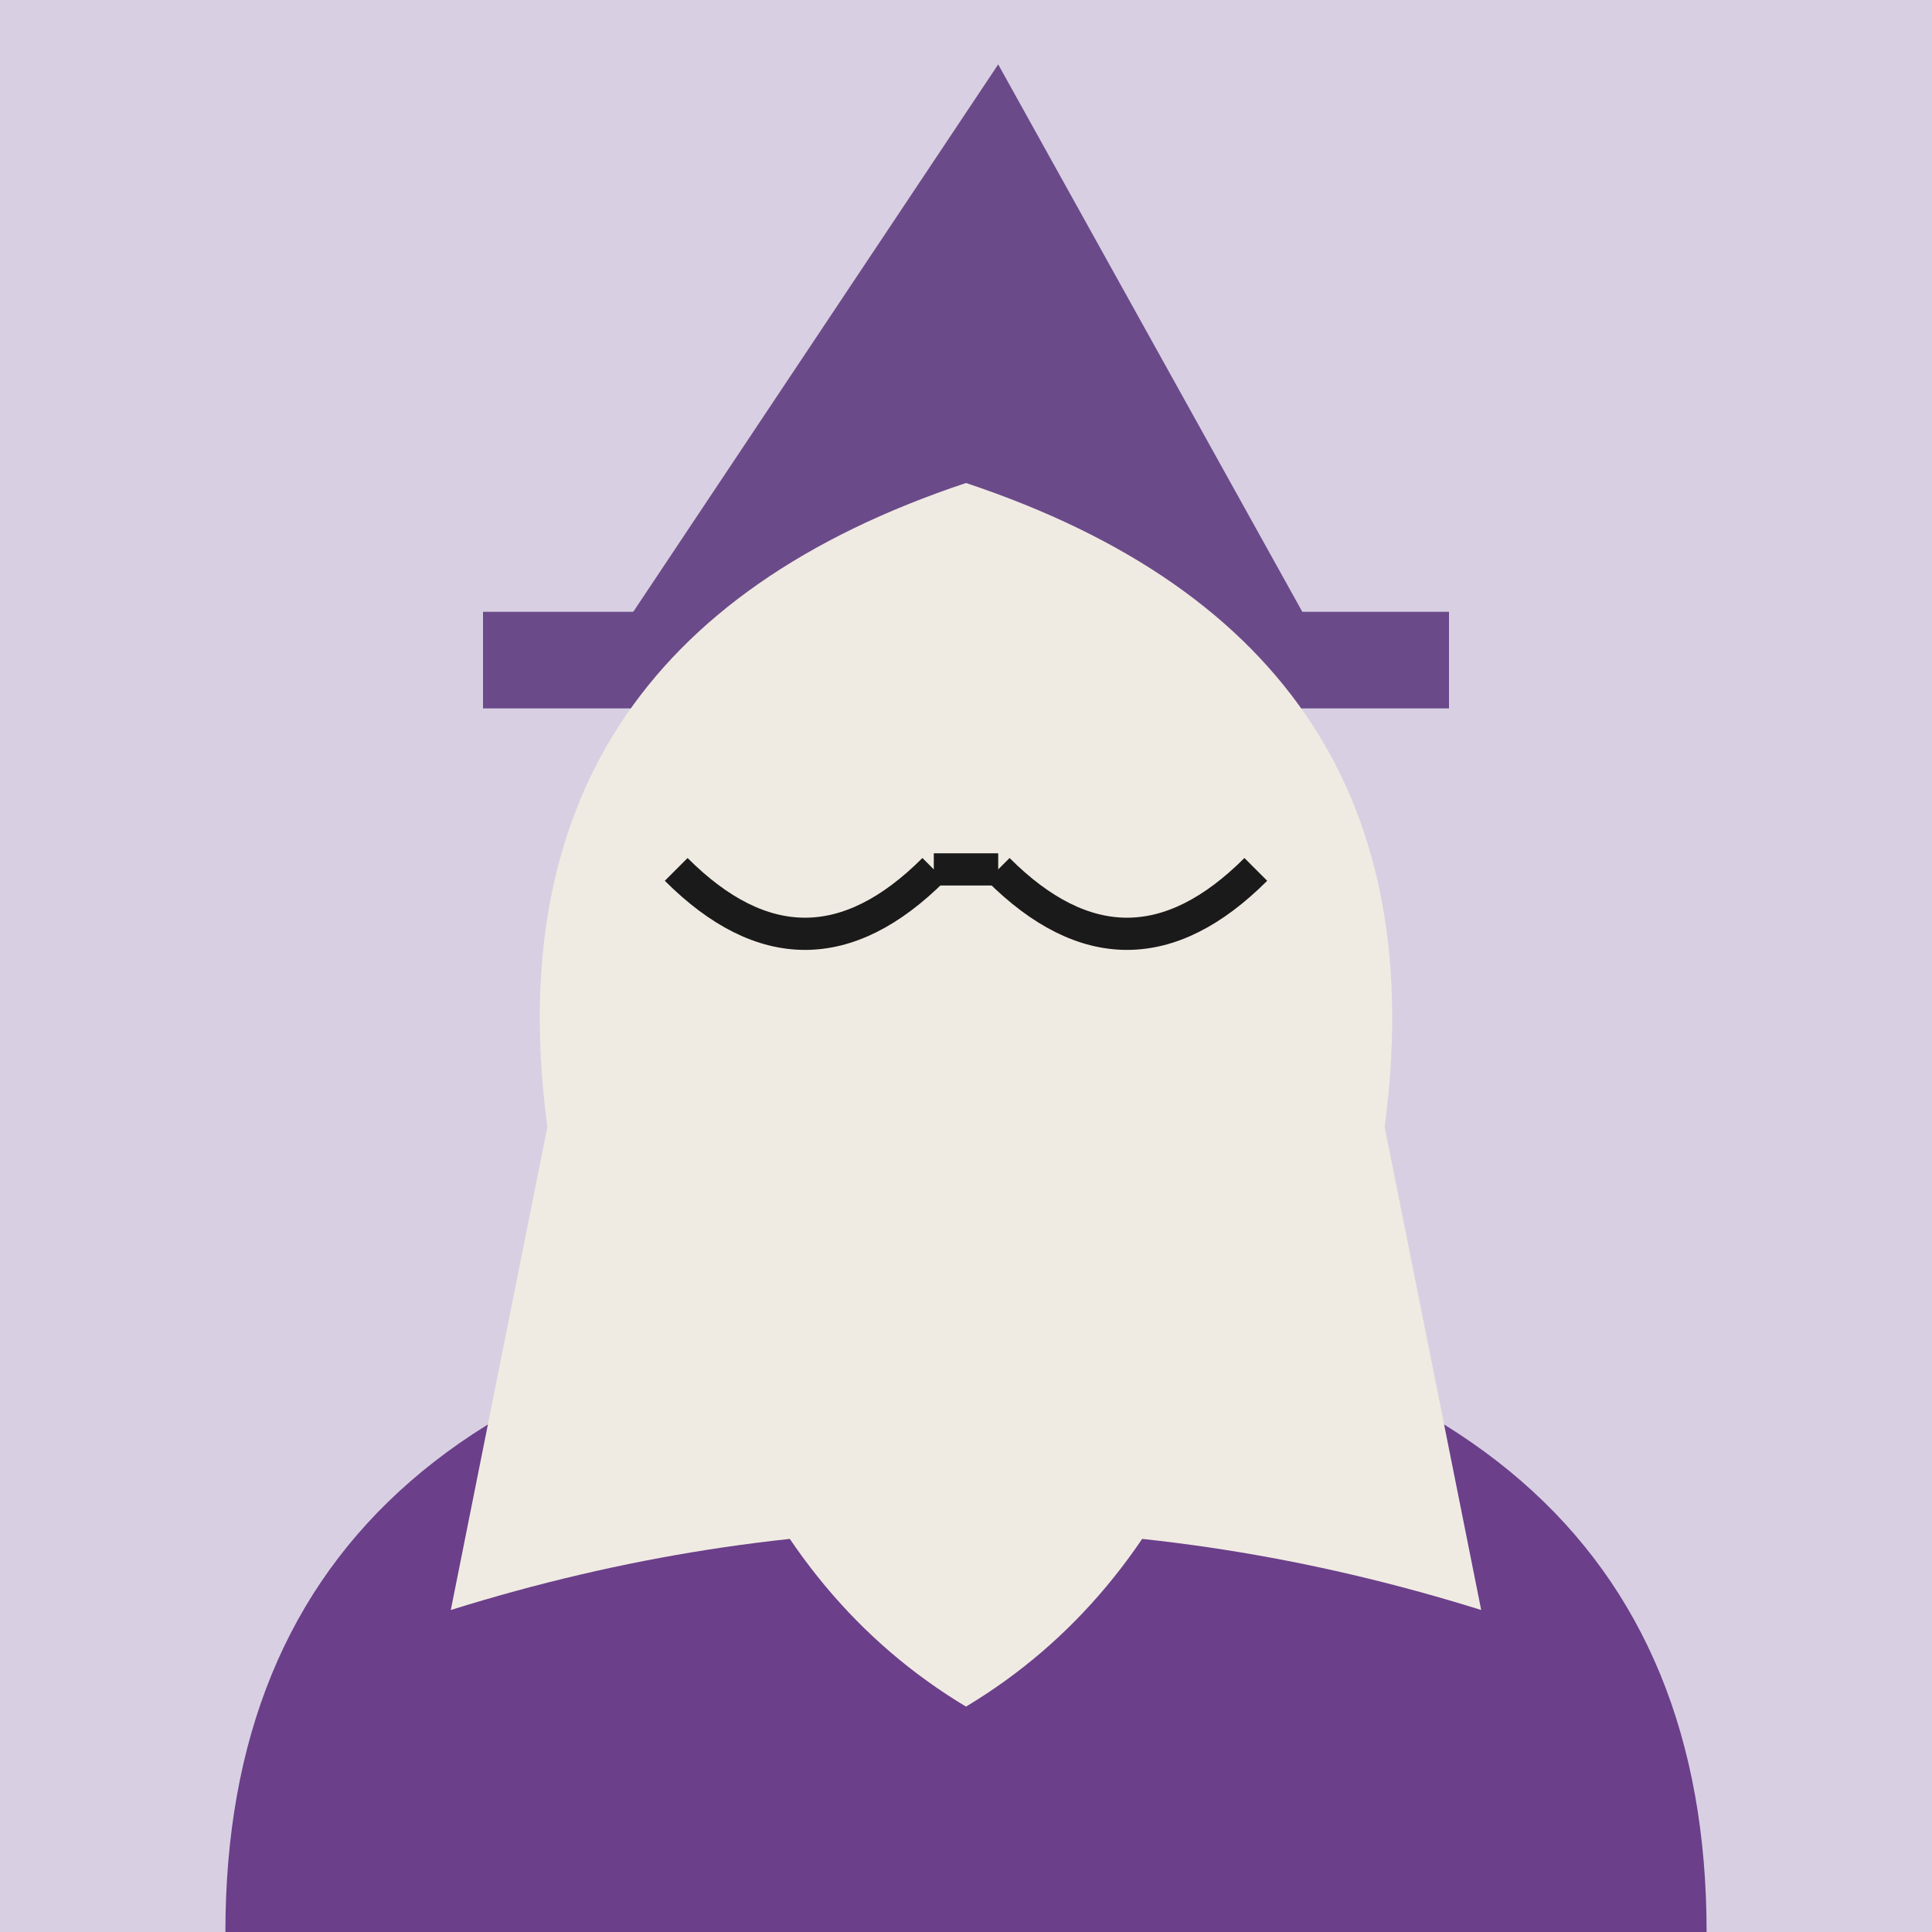
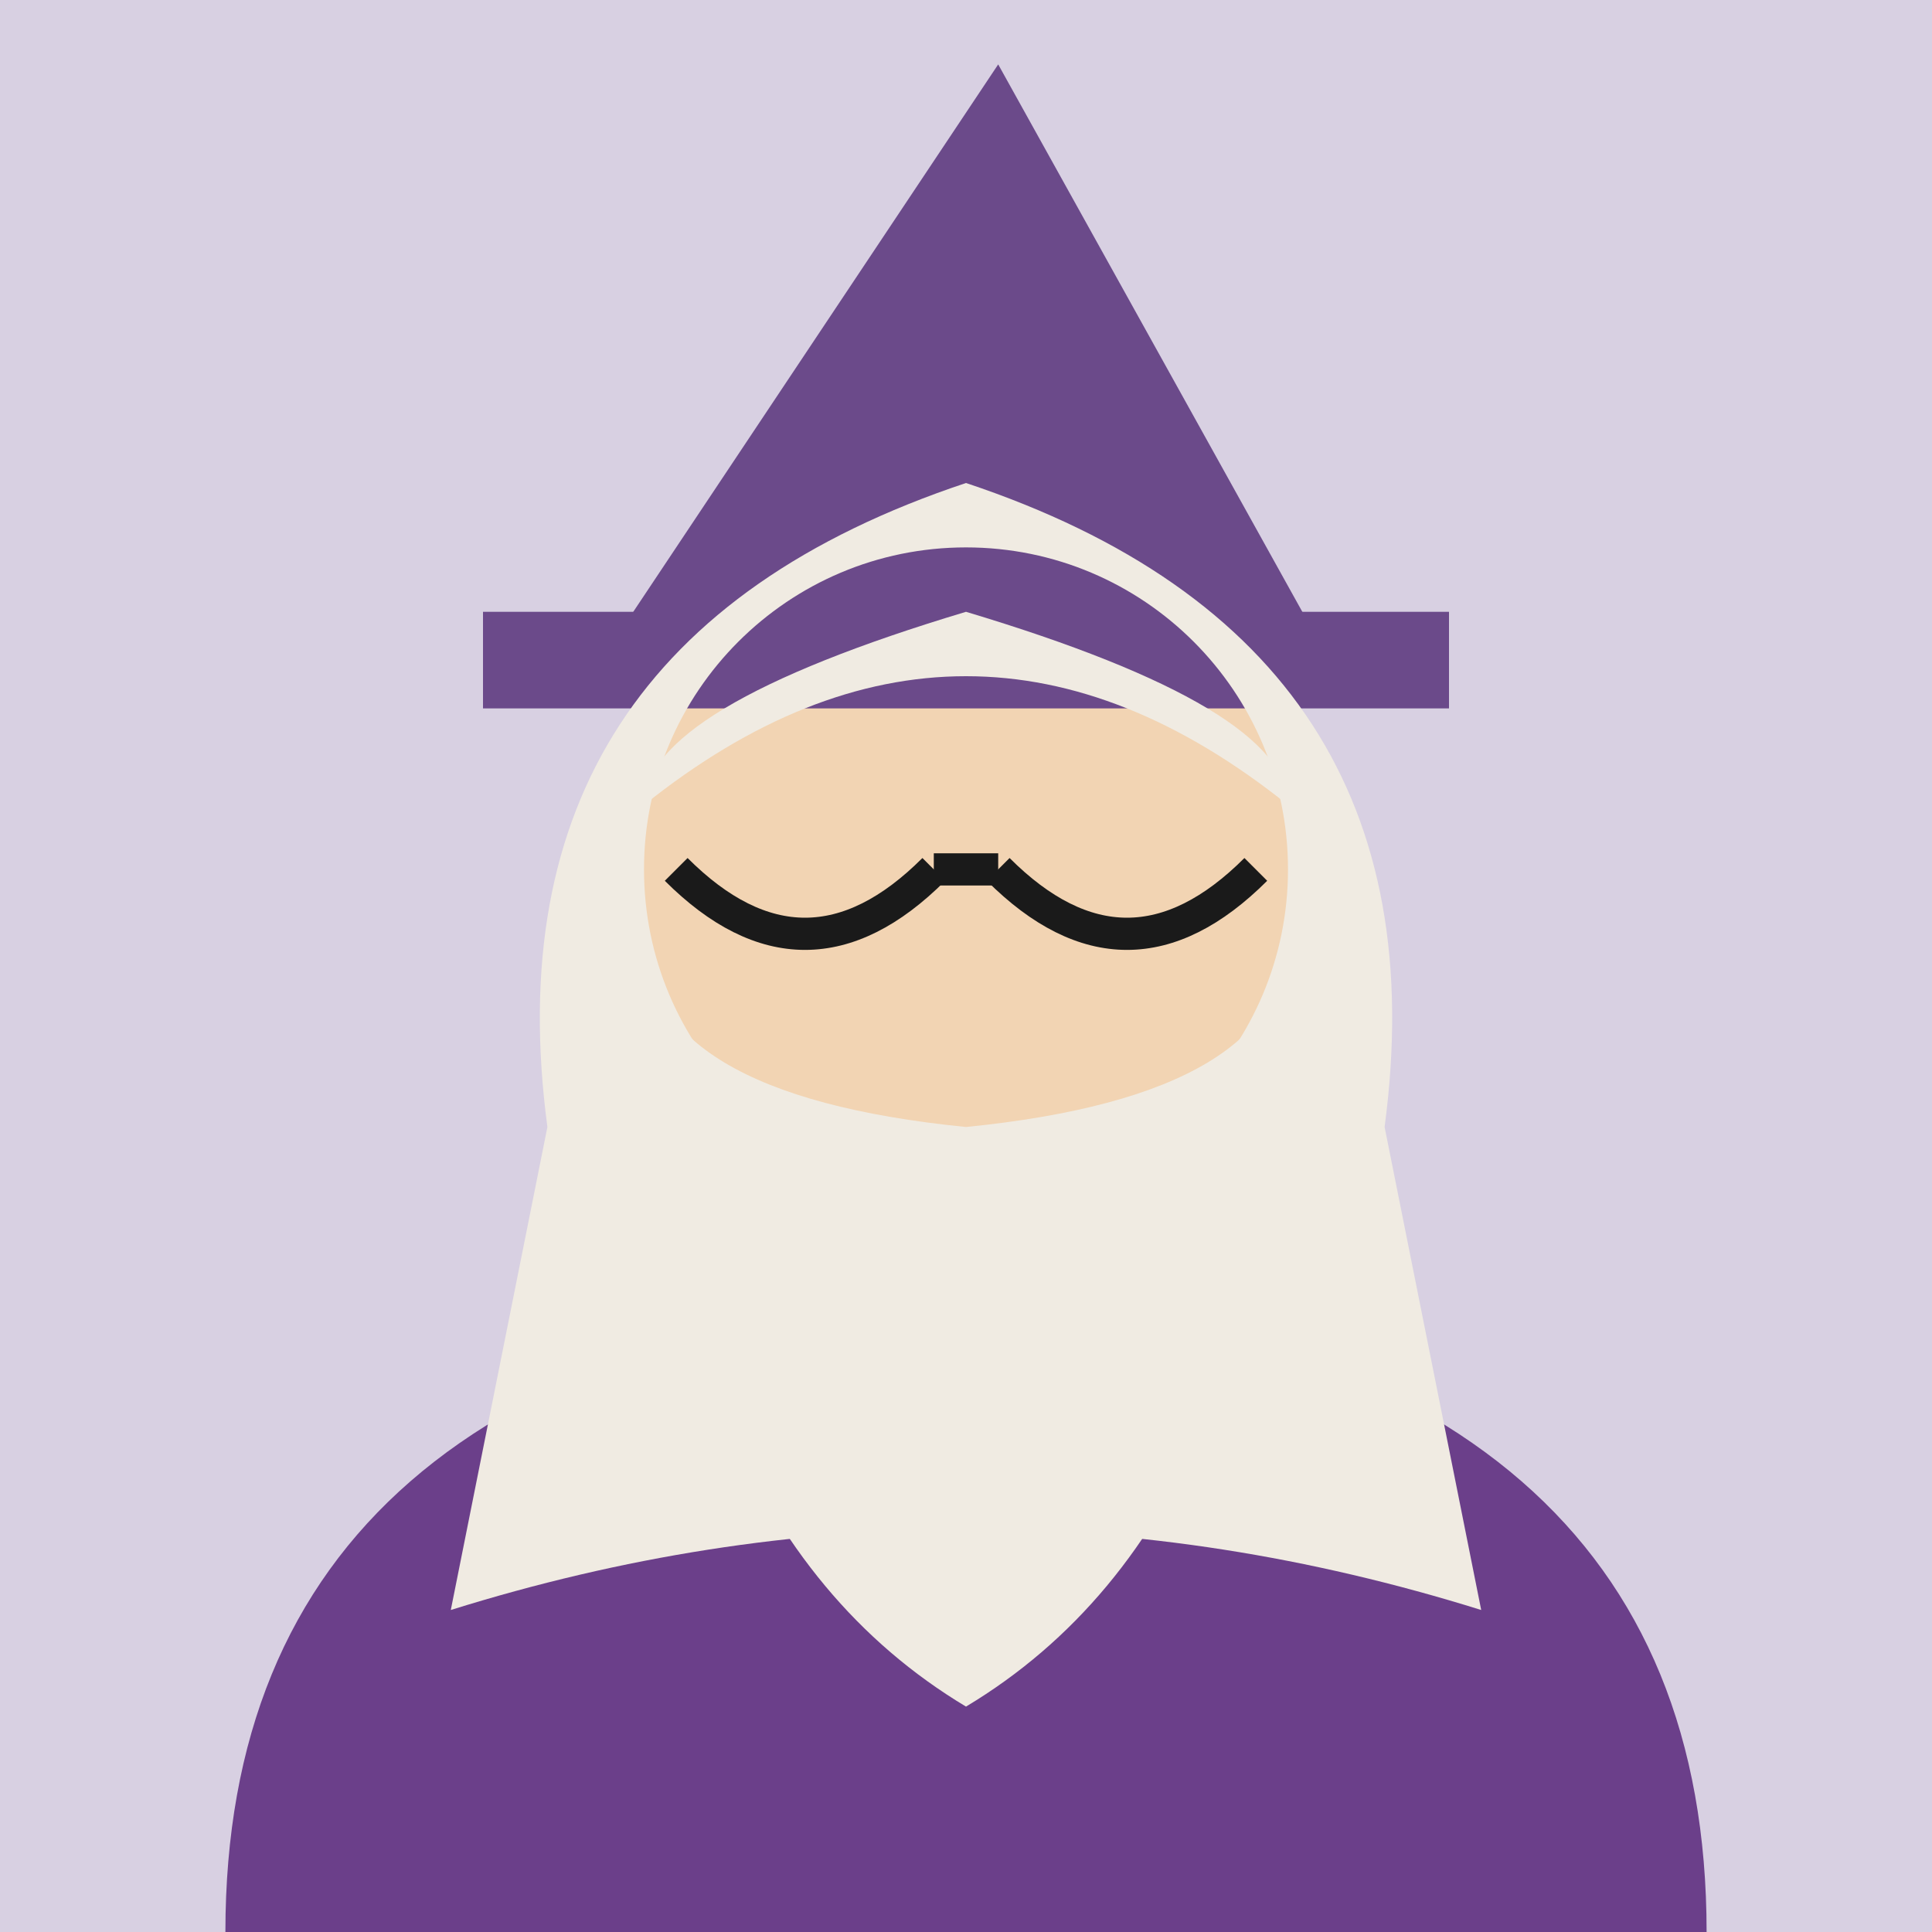
<svg xmlns="http://www.w3.org/2000/svg" viewBox="0 0 120 120" width="120" height="120">
  <rect width="120" height="120" fill="#d8d0e2" />
  <path d="M14 120 Q14 84 60 80 Q106 84 106 120 Z" fill="#6b3f8a" />
  <rect x="53" y="70" width="14" height="14" fill="#f2d4b3" />
  <circle cx="60" cy="54" r="22" fill="#f2d4b3" />
  <path d="M38 40 L62 4 L82 40 Z" fill="#6b4a8a" />
  <rect x="30" y="38" width="60" height="6" fill="#6b4a8a" />
-   <path d="M34 70 Q30 40 60 30 Q90 40 86 70 L92 100 Q60 90 28 100 Z" fill="#f0ebe2" />
+   <path fill-rule="evenodd" d="M34 70 Q30 40 60 30 Q90 40 86 70 L92 100 Q60 90 28 100 Z M40 54 a20 20 0 1 0 40 0 a20 20 0 1 0 -40 0 Z" fill="#f0ebe2" />
  <path d="M40 50 Q60 34 80 50 Q80 44 60 38 Q40 44 40 50 Z" fill="#f0ebe2" />
  <path d="M40 58 Q40 94 60 106 Q80 94 80 58 Q80 68 60 70 Q40 68 40 58 Z" fill="#f0ebe2" />
  <path d="M42 54 Q50 62 58 54" fill="none" stroke="#1a1a1a" stroke-width="2" />
  <path d="M62 54 Q70 62 78 54" fill="none" stroke="#1a1a1a" stroke-width="2" />
  <line x1="58" y1="54" x2="62" y2="54" stroke="#1a1a1a" stroke-width="2" />
</svg>
